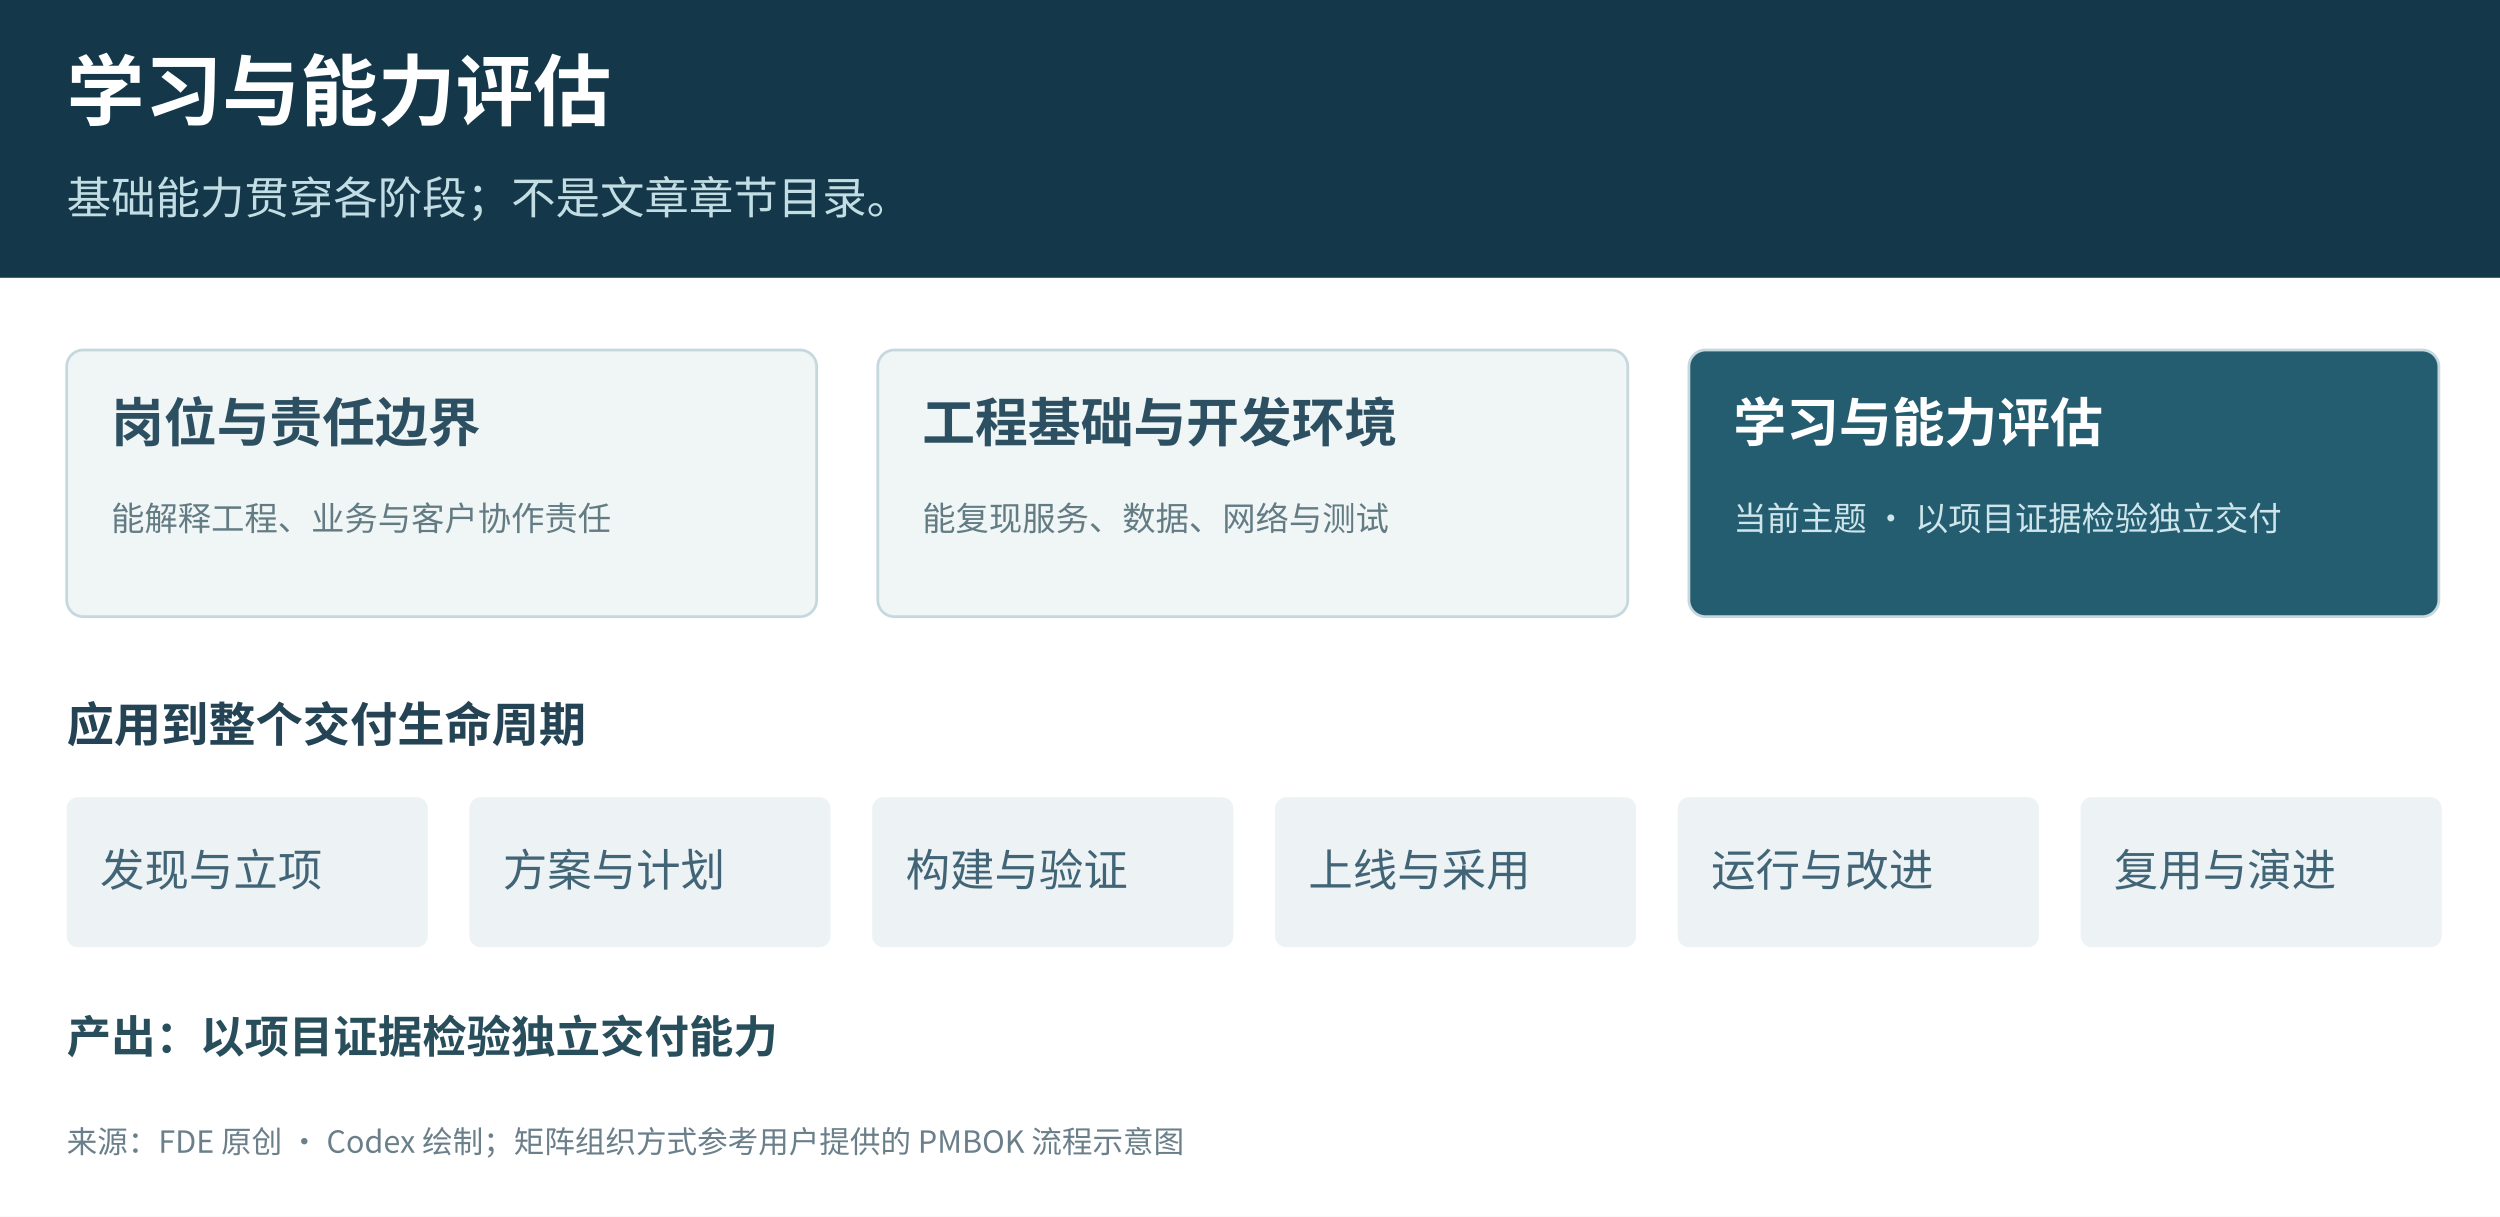
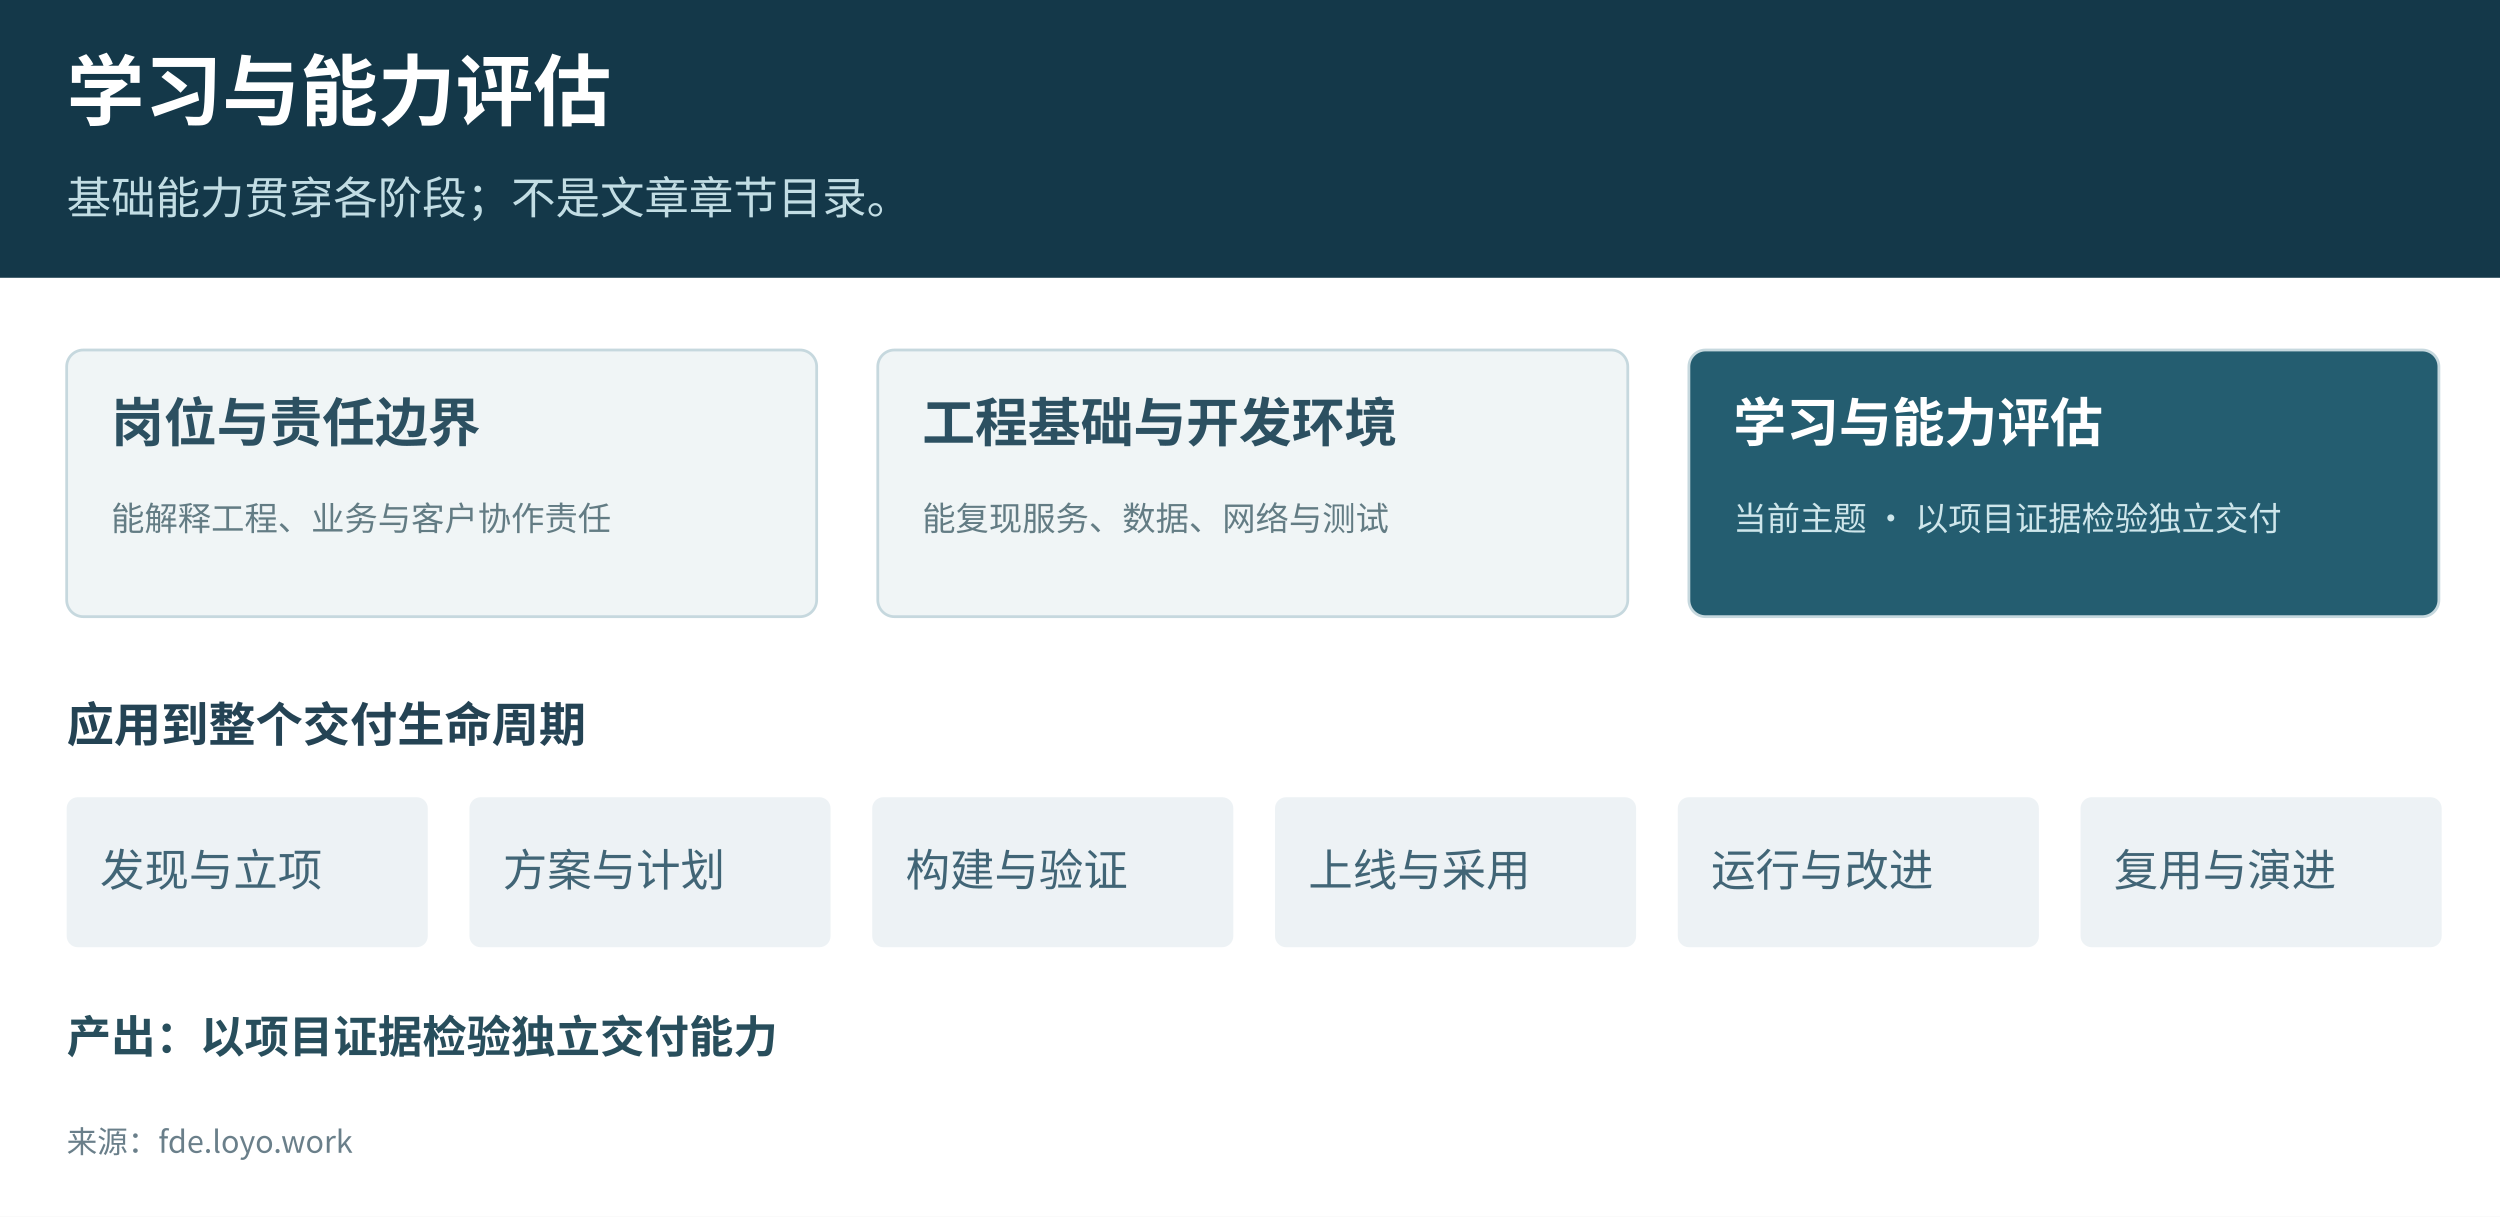
<svg xmlns="http://www.w3.org/2000/svg" viewBox="0 0 900 438" role="img" aria-labelledby="title desc">
  <rect width="900" height="438" fill="#fff" />
  <g font-family="PingFang SC,Microsoft YaHei,Noto Sans CJK SC,sans-serif">
    <rect width="900" height="100" fill="#143849" />
    <text x="24" y="43" font-size="28" fill="#fff" font-weight="700">学习与能力评估</text>
    <text x="24" y="77" font-size="16" fill="#c2dde4" font-weight="400">基础能力贯穿各阶段；不是文章章节目录。</text>
    <a href="/docs/role-and-competency/">
      <g data-process="foundation:role" data-current="false">
        <rect x="24" y="126" width="270" height="96" rx="6" fill="#f0f5f6" stroke="#c6d8de" />
        <text x="40" y="159" font-size="19" fill="#2c5061" font-weight="650">岗位与责任边界</text>
        <text x="40" y="191" font-size="12" fill="#637c84" font-weight="400">能解释工程、业务与客户协作责任</text>
      </g>
    </a>
    <a href="/docs/engineering-foundations/">
      <g data-process="foundation:engineering-base" data-current="false">
        <rect x="316" y="126" width="270" height="96" rx="6" fill="#f0f5f6" stroke="#c6d8de" />
        <text x="332" y="159" font-size="19" fill="#2c5061" font-weight="650">工程基础与开发环境</text>
        <text x="332" y="191" font-size="12" fill="#637c84" font-weight="400">能复现服务、数据、网络与测试</text>
      </g>
    </a>
    <a href="/docs/training-and-certification/">
      <g data-process="foundation:growth" data-current="true">
        <rect x="608" y="126" width="270" height="96" rx="6" fill="#245d70" stroke="#c6d8de" />
        <text x="624" y="159" font-size="19" fill="white" font-weight="650">学习与能力评估</text>
        <text x="624" y="191" font-size="12" fill="#cee6eb" font-weight="400">当前主题 · 以项目证据检验独立交付</text>
      </g>
    </a>
    <text x="24" y="267" font-size="17" fill="#244354" font-weight="650">应用到整个交付生命周期</text>
    <rect x="24" y="287" width="130" height="54" rx="4" fill="#edf2f5" />
    <text x="36" y="319" font-size="16" fill="#416576" font-weight="400">发现与立项</text>
    <rect x="169" y="287" width="130" height="54" rx="4" fill="#edf2f5" />
    <text x="181" y="319" font-size="16" fill="#416576" font-weight="400">方案与计划</text>
    <rect x="314" y="287" width="130" height="54" rx="4" fill="#edf2f5" />
    <text x="326" y="319" font-size="16" fill="#416576" font-weight="400">构建与验证</text>
    <rect x="459" y="287" width="130" height="54" rx="4" fill="#edf2f5" />
    <text x="471" y="319" font-size="16" fill="#416576" font-weight="400">上线与采用</text>
    <rect x="604" y="287" width="130" height="54" rx="4" fill="#edf2f5" />
    <text x="616" y="319" font-size="16" fill="#416576" font-weight="400">运行与改进</text>
    <rect x="749" y="287" width="130" height="54" rx="4" fill="#edf2f5" />
    <text x="761" y="319" font-size="16" fill="#416576" font-weight="400">复用与演进</text>
    <text x="24" y="379" font-size="16" fill="#284e5c" font-weight="650">产出：以项目证据检验独立交付能力</text>
-     <text x="24" y="415" font-size="11" fill="#6a7f8a" font-weight="400">来源：FDE 原创 · Codex 绘制；矩阵组织方式参考用户提供的 PMBOK 流程示意图</text>
+     <text x="24" y="415" font-size="11" fill="#6a7f8a" font-weight="400">来源：fde.loyo.work</text>
  </g>
</svg>
